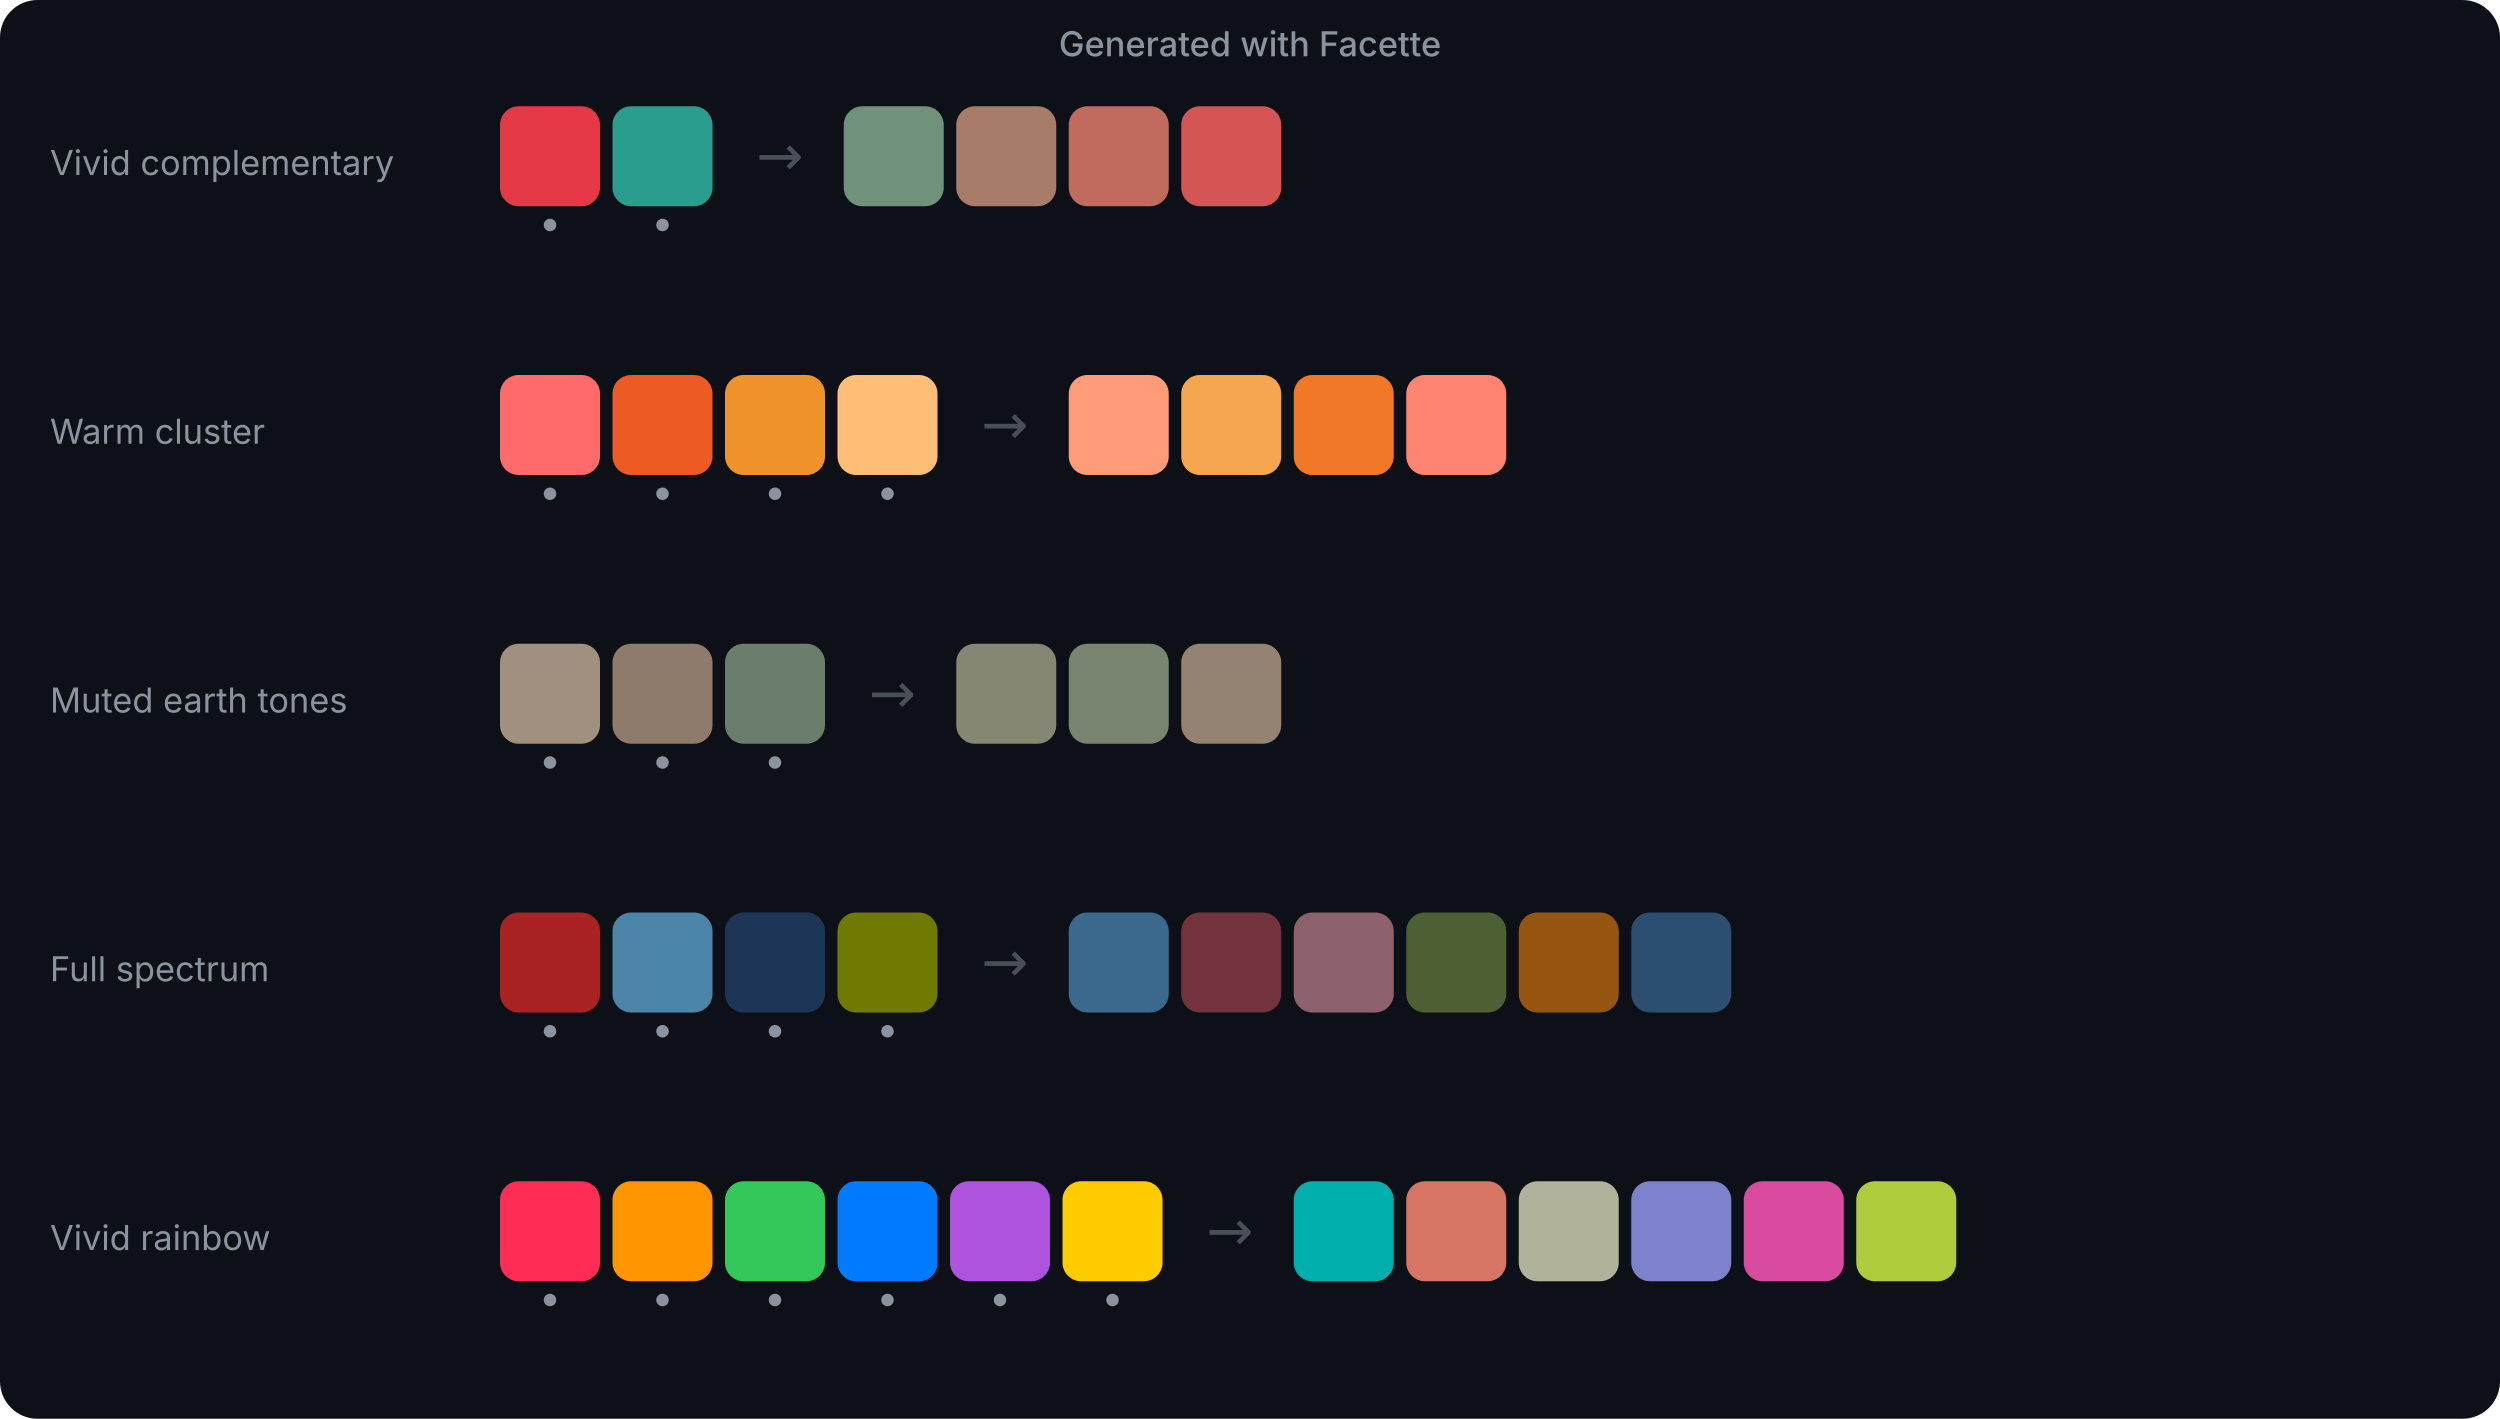
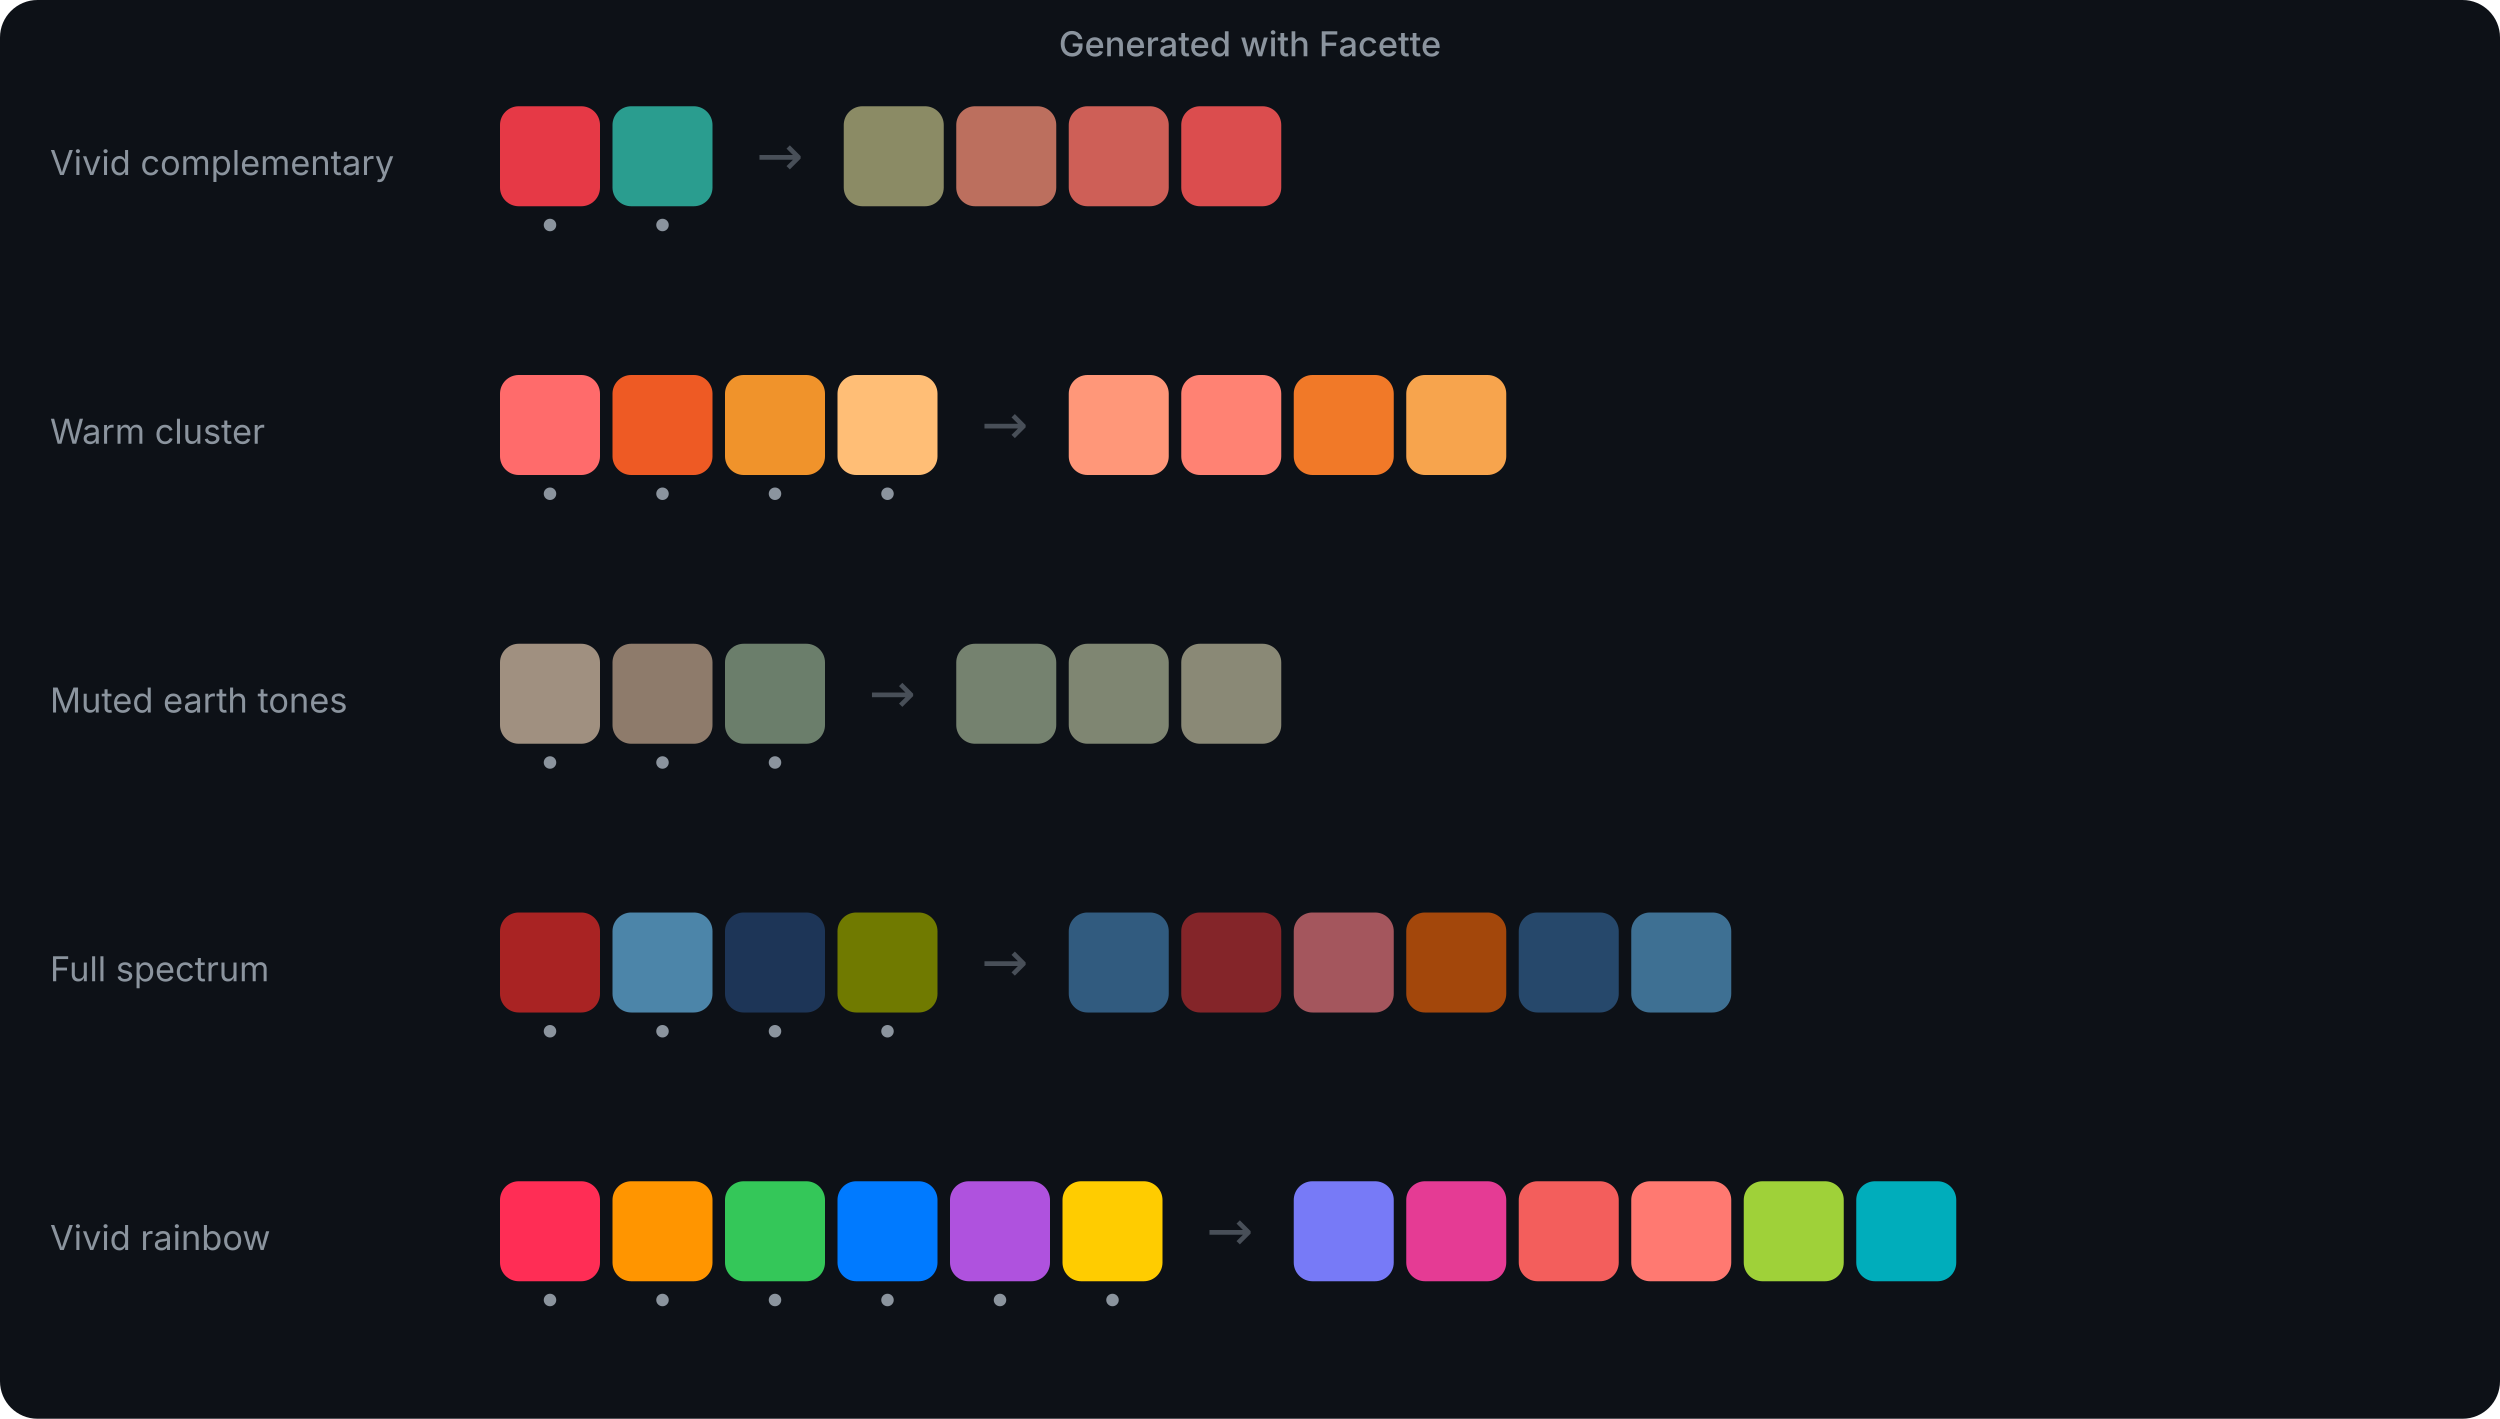
<svg xmlns="http://www.w3.org/2000/svg" width="800" height="454" viewBox="0 0 800 454">
  <rect width="800" height="454" fill="#0d1117" rx="12" />
  <text x="400" y="18" fill="#8b949e" font-family="system-ui, -apple-system, sans-serif" font-size="11" text-anchor="middle" font-weight="500">Generated with Facette</text>
  <text x="16" y="56" fill="#8b949e" font-family="system-ui, -apple-system, sans-serif" font-size="11">Vivid complementary</text>
  <rect x="160" y="34" width="32" height="32" rx="6" fill="#e63946" />
  <circle cx="176" cy="72" r="2" fill="#8b949e" />
  <rect x="196" y="34" width="32" height="32" rx="6" fill="#2a9d8f" />
  <circle cx="212" cy="72" r="2" fill="#8b949e" />
  <text x="242" y="56" fill="#484f58" font-family="system-ui, sans-serif" font-size="18">→</text>
-   <rect x="270" y="34" width="32" height="32" rx="6" fill="#70927b" />
-   <rect x="306" y="34" width="32" height="32" rx="6" fill="#a77c68" />
-   <rect x="342" y="34" width="32" height="32" rx="6" fill="#c16a5e" />
-   <rect x="378" y="34" width="32" height="32" rx="6" fill="#d45553" />
+   <rect x="270" y="34" width="32" height="32" rx="6" fill="#8b8b65" />
+   <rect x="306" y="34" width="32" height="32" rx="6" fill="#bc6f5e" />
+   <rect x="342" y="34" width="32" height="32" rx="6" fill="#ce5f57" />
+   <rect x="378" y="34" width="32" height="32" rx="6" fill="#db4d4e" />
  <text x="16" y="142" fill="#8b949e" font-family="system-ui, -apple-system, sans-serif" font-size="11">Warm cluster</text>
  <rect x="160" y="120" width="32" height="32" rx="6" fill="#ff6b6b" />
  <circle cx="176" cy="158" r="2" fill="#8b949e" />
  <rect x="196" y="120" width="32" height="32" rx="6" fill="#ee5a24" />
  <circle cx="212" cy="158" r="2" fill="#8b949e" />
  <rect x="232" y="120" width="32" height="32" rx="6" fill="#f0932b" />
  <circle cx="248" cy="158" r="2" fill="#8b949e" />
  <rect x="268" y="120" width="32" height="32" rx="6" fill="#ffbe76" />
  <circle cx="284" cy="158" r="2" fill="#8b949e" />
  <text x="314" y="142" fill="#484f58" font-family="system-ui, sans-serif" font-size="18">→</text>
-   <rect x="342" y="120" width="32" height="32" rx="6" fill="#ff9b77" />
-   <rect x="378" y="120" width="32" height="32" rx="6" fill="#f7a650" />
-   <rect x="414" y="120" width="32" height="32" rx="6" fill="#f07827" />
-   <rect x="450" y="120" width="32" height="32" rx="6" fill="#ff8471" />
+   <rect x="342" y="120" width="32" height="32" rx="6" fill="#ff9779" />
+   <rect x="378" y="120" width="32" height="32" rx="6" fill="#ff8273" />
+   <rect x="414" y="120" width="32" height="32" rx="6" fill="#f17928" />
+   <rect x="450" y="120" width="32" height="32" rx="6" fill="#f7a44d" />
  <text x="16" y="228" fill="#8b949e" font-family="system-ui, -apple-system, sans-serif" font-size="11">Muted earth tones</text>
  <rect x="160" y="206" width="32" height="32" rx="6" fill="#a09080" />
  <circle cx="176" cy="244" r="2" fill="#8b949e" />
  <rect x="196" y="206" width="32" height="32" rx="6" fill="#8e7b6b" />
  <circle cx="212" cy="244" r="2" fill="#8b949e" />
  <rect x="232" y="206" width="32" height="32" rx="6" fill="#6b7e6b" />
  <circle cx="248" cy="244" r="2" fill="#8b949e" />
  <text x="278" y="228" fill="#484f58" font-family="system-ui, sans-serif" font-size="18">→</text>
-   <rect x="306" y="206" width="32" height="32" rx="6" fill="#858774" />
-   <rect x="342" y="206" width="32" height="32" rx="6" fill="#788370" />
-   <rect x="378" y="206" width="32" height="32" rx="6" fill="#948272" />
+   <rect x="306" y="206" width="32" height="32" rx="6" fill="#75826f" />
+   <rect x="342" y="206" width="32" height="32" rx="6" fill="#7f8672" />
+   <rect x="378" y="206" width="32" height="32" rx="6" fill="#8a8976" />
  <text x="16" y="314" fill="#8b949e" font-family="system-ui, -apple-system, sans-serif" font-size="11">Full spectrum</text>
  <rect x="160" y="292" width="32" height="32" rx="6" fill="#a92323" />
  <circle cx="176" cy="330" r="2" fill="#8b949e" />
  <rect x="196" y="292" width="32" height="32" rx="6" fill="#4c85a9" />
  <circle cx="212" cy="330" r="2" fill="#8b949e" />
  <rect x="232" y="292" width="32" height="32" rx="6" fill="#1d3557" />
  <circle cx="248" cy="330" r="2" fill="#8b949e" />
  <rect x="268" y="292" width="32" height="32" rx="6" fill="#707a00" />
  <circle cx="284" cy="330" r="2" fill="#8b949e" />
  <text x="314" y="314" fill="#484f58" font-family="system-ui, sans-serif" font-size="18">→</text>
-   <rect x="342" y="292" width="32" height="32" rx="6" fill="#3b698d" />
-   <rect x="378" y="292" width="32" height="32" rx="6" fill="#73333c" />
-   <rect x="414" y="292" width="32" height="32" rx="6" fill="#8e616e" />
-   <rect x="450" y="292" width="32" height="32" rx="6" fill="#4c6034" />
-   <rect x="486" y="292" width="32" height="32" rx="6" fill="#965510" />
-   <rect x="522" y="292" width="32" height="32" rx="6" fill="#2b4e71" />
+   <rect x="342" y="292" width="32" height="32" rx="6" fill="#315b7f" />
+   <rect x="378" y="292" width="32" height="32" rx="6" fill="#842529" />
+   <rect x="414" y="292" width="32" height="32" rx="6" fill="#a4565d" />
+   <rect x="450" y="292" width="32" height="32" rx="6" fill="#a3470b" />
+   <rect x="486" y="292" width="32" height="32" rx="6" fill="#26486b" />
+   <rect x="522" y="292" width="32" height="32" rx="6" fill="#3e7093" />
  <text x="16" y="400" fill="#8b949e" font-family="system-ui, -apple-system, sans-serif" font-size="11">Vivid rainbow</text>
  <rect x="160" y="378" width="32" height="32" rx="6" fill="#ff2d55" />
  <circle cx="176" cy="416" r="2" fill="#8b949e" />
  <rect x="196" y="378" width="32" height="32" rx="6" fill="#ff9500" />
  <circle cx="212" cy="416" r="2" fill="#8b949e" />
  <rect x="232" y="378" width="32" height="32" rx="6" fill="#34c759" />
  <circle cx="248" cy="416" r="2" fill="#8b949e" />
  <rect x="268" y="378" width="32" height="32" rx="6" fill="#007aff" />
  <circle cx="284" cy="416" r="2" fill="#8b949e" />
  <rect x="304" y="378" width="32" height="32" rx="6" fill="#af52de" />
  <circle cx="320" cy="416" r="2" fill="#8b949e" />
  <rect x="340" y="378" width="32" height="32" rx="6" fill="#ffcc00" />
  <circle cx="356" cy="416" r="2" fill="#8b949e" />
  <text x="386" y="400" fill="#484f58" font-family="system-ui, sans-serif" font-size="18">→</text>
-   <rect x="414" y="378" width="32" height="32" rx="6" fill="#00aeac" />
-   <rect x="450" y="378" width="32" height="32" rx="6" fill="#d77564" />
-   <rect x="486" y="378" width="32" height="32" rx="6" fill="#b0b39a" />
-   <rect x="522" y="378" width="32" height="32" rx="6" fill="#7e82cc" />
-   <rect x="558" y="378" width="32" height="32" rx="6" fill="#d94ba0" />
-   <rect x="594" y="378" width="32" height="32" rx="6" fill="#aecc3c" />
+   <rect x="414" y="378" width="32" height="32" rx="6" fill="#777af7" />
+   <rect x="450" y="378" width="32" height="32" rx="6" fill="#e53b94" />
+   <rect x="486" y="378" width="32" height="32" rx="6" fill="#f35e5c" />
+   <rect x="522" y="378" width="32" height="32" rx="6" fill="#ff7971" />
+   <rect x="558" y="378" width="32" height="32" rx="6" fill="#9fd139" />
+   <rect x="594" y="378" width="32" height="32" rx="6" fill="#00adbb" />
</svg>
